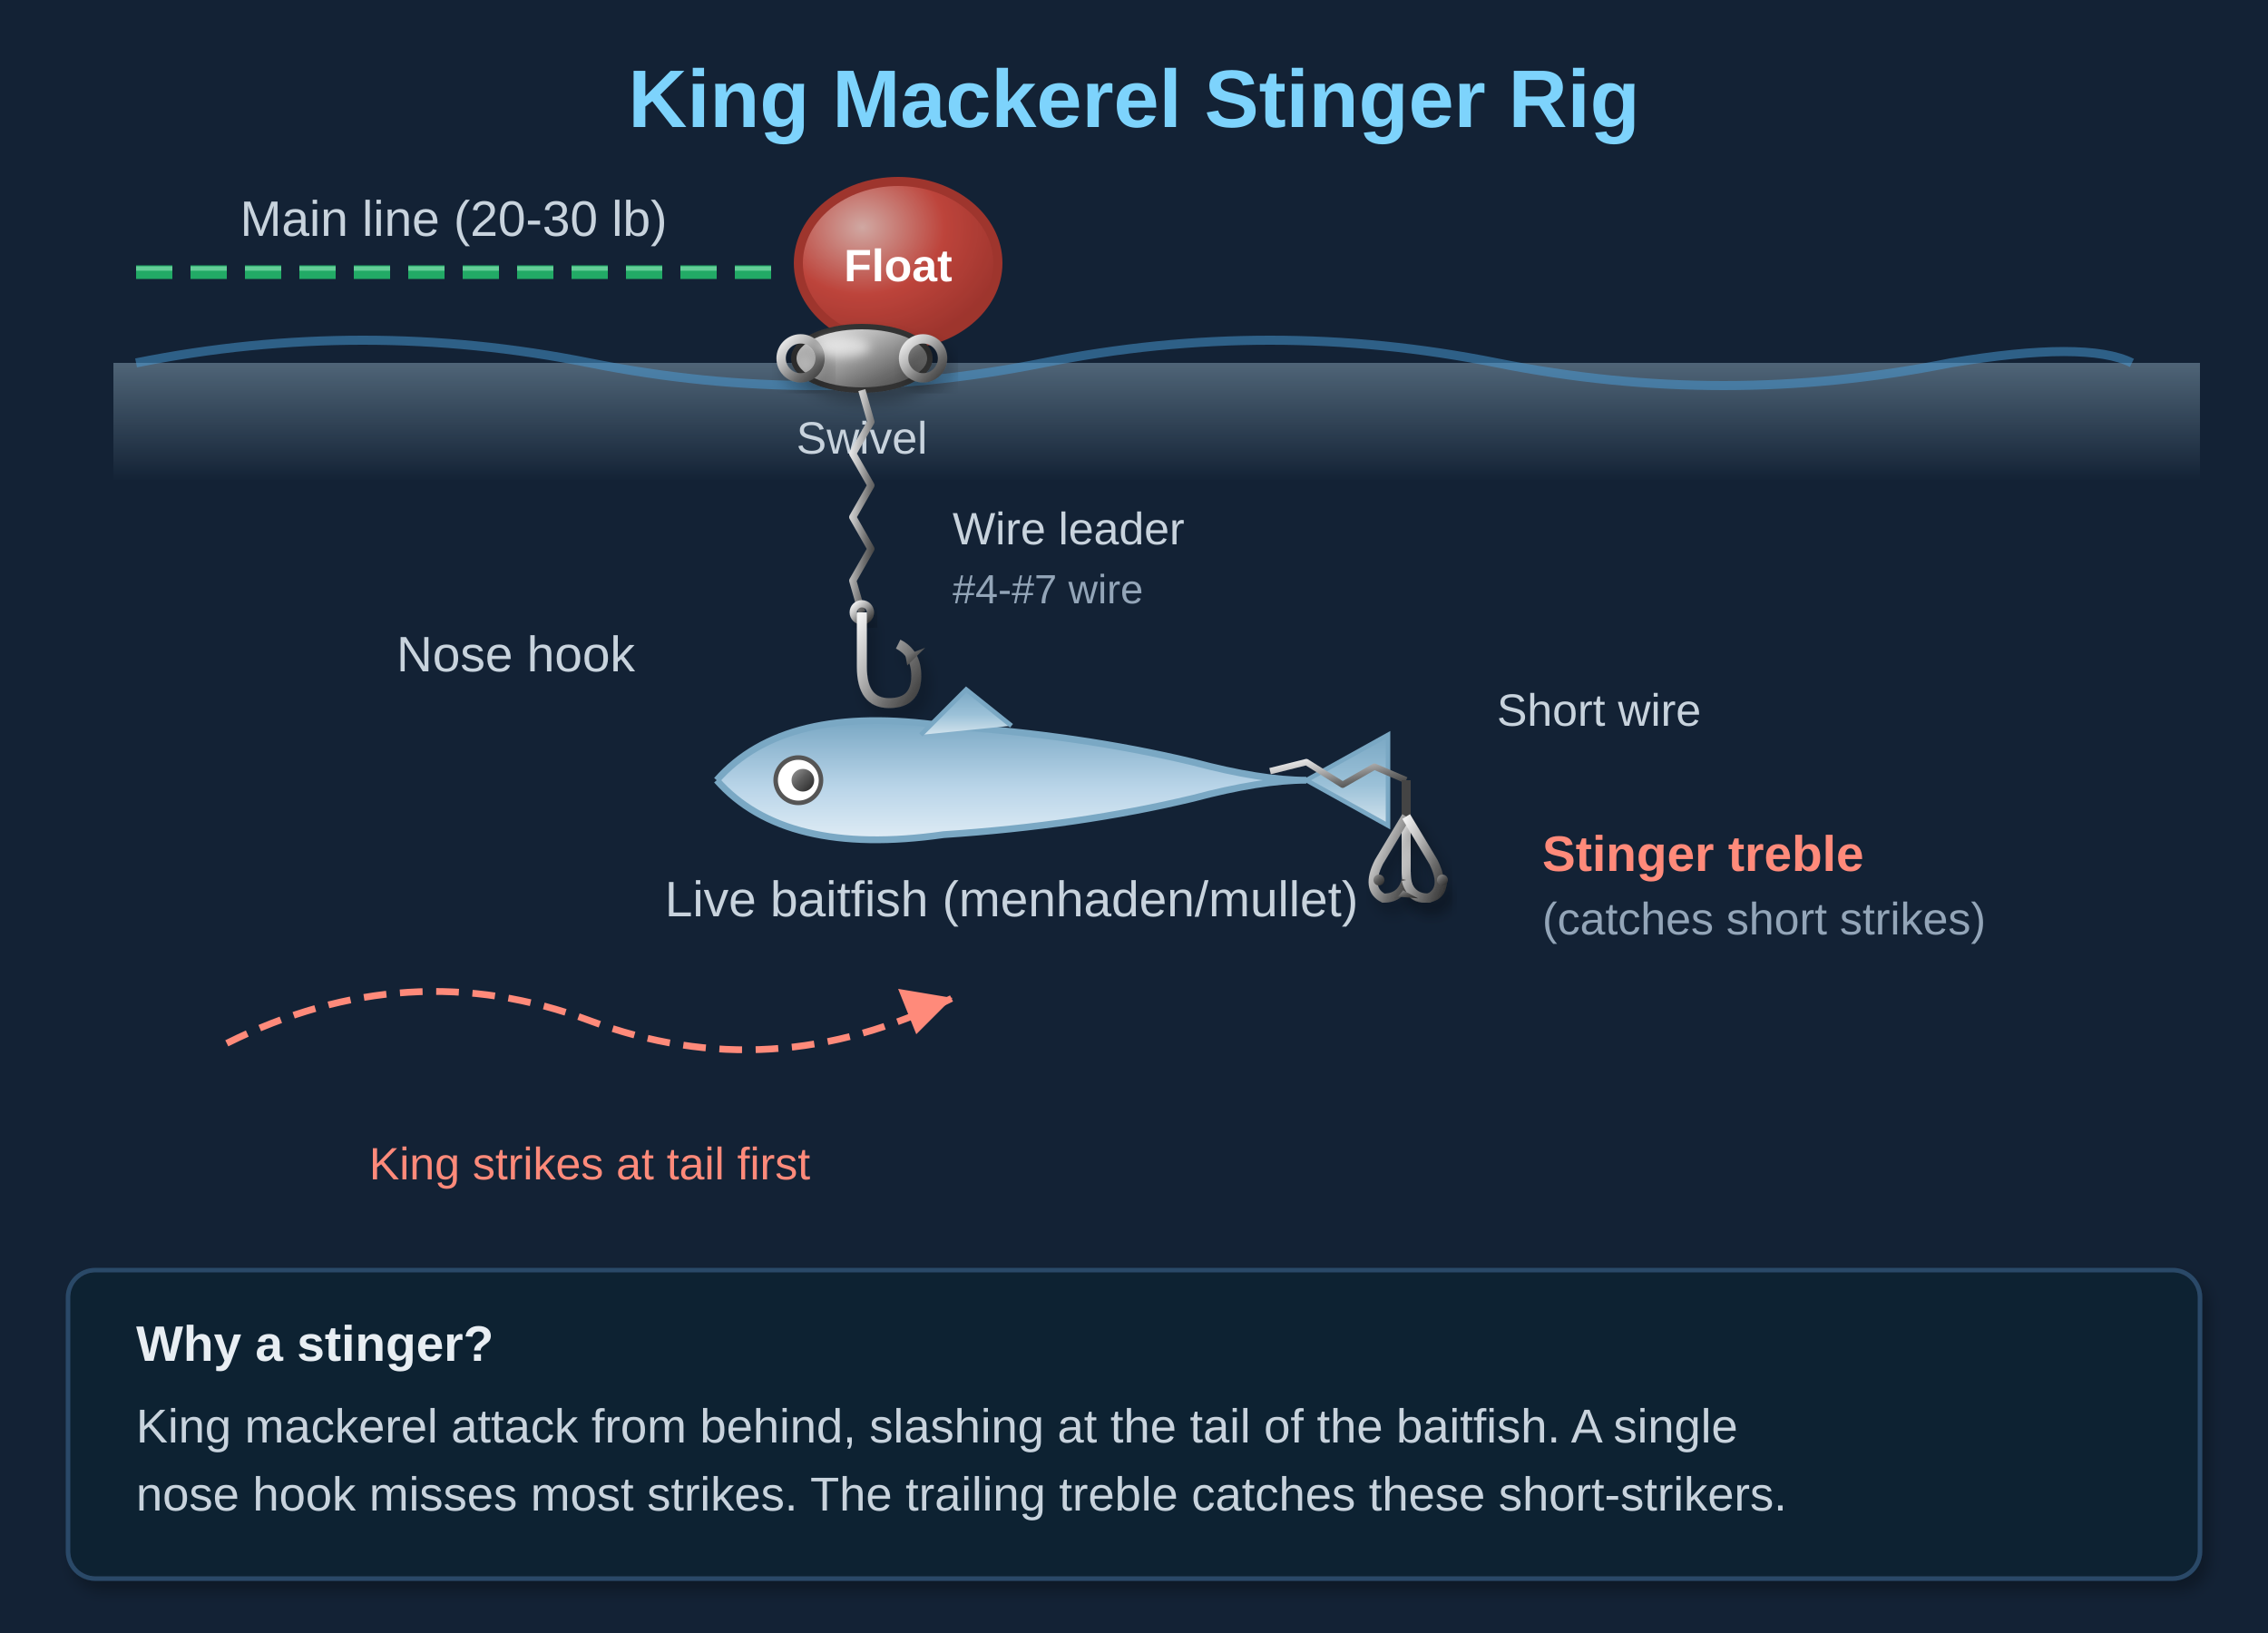
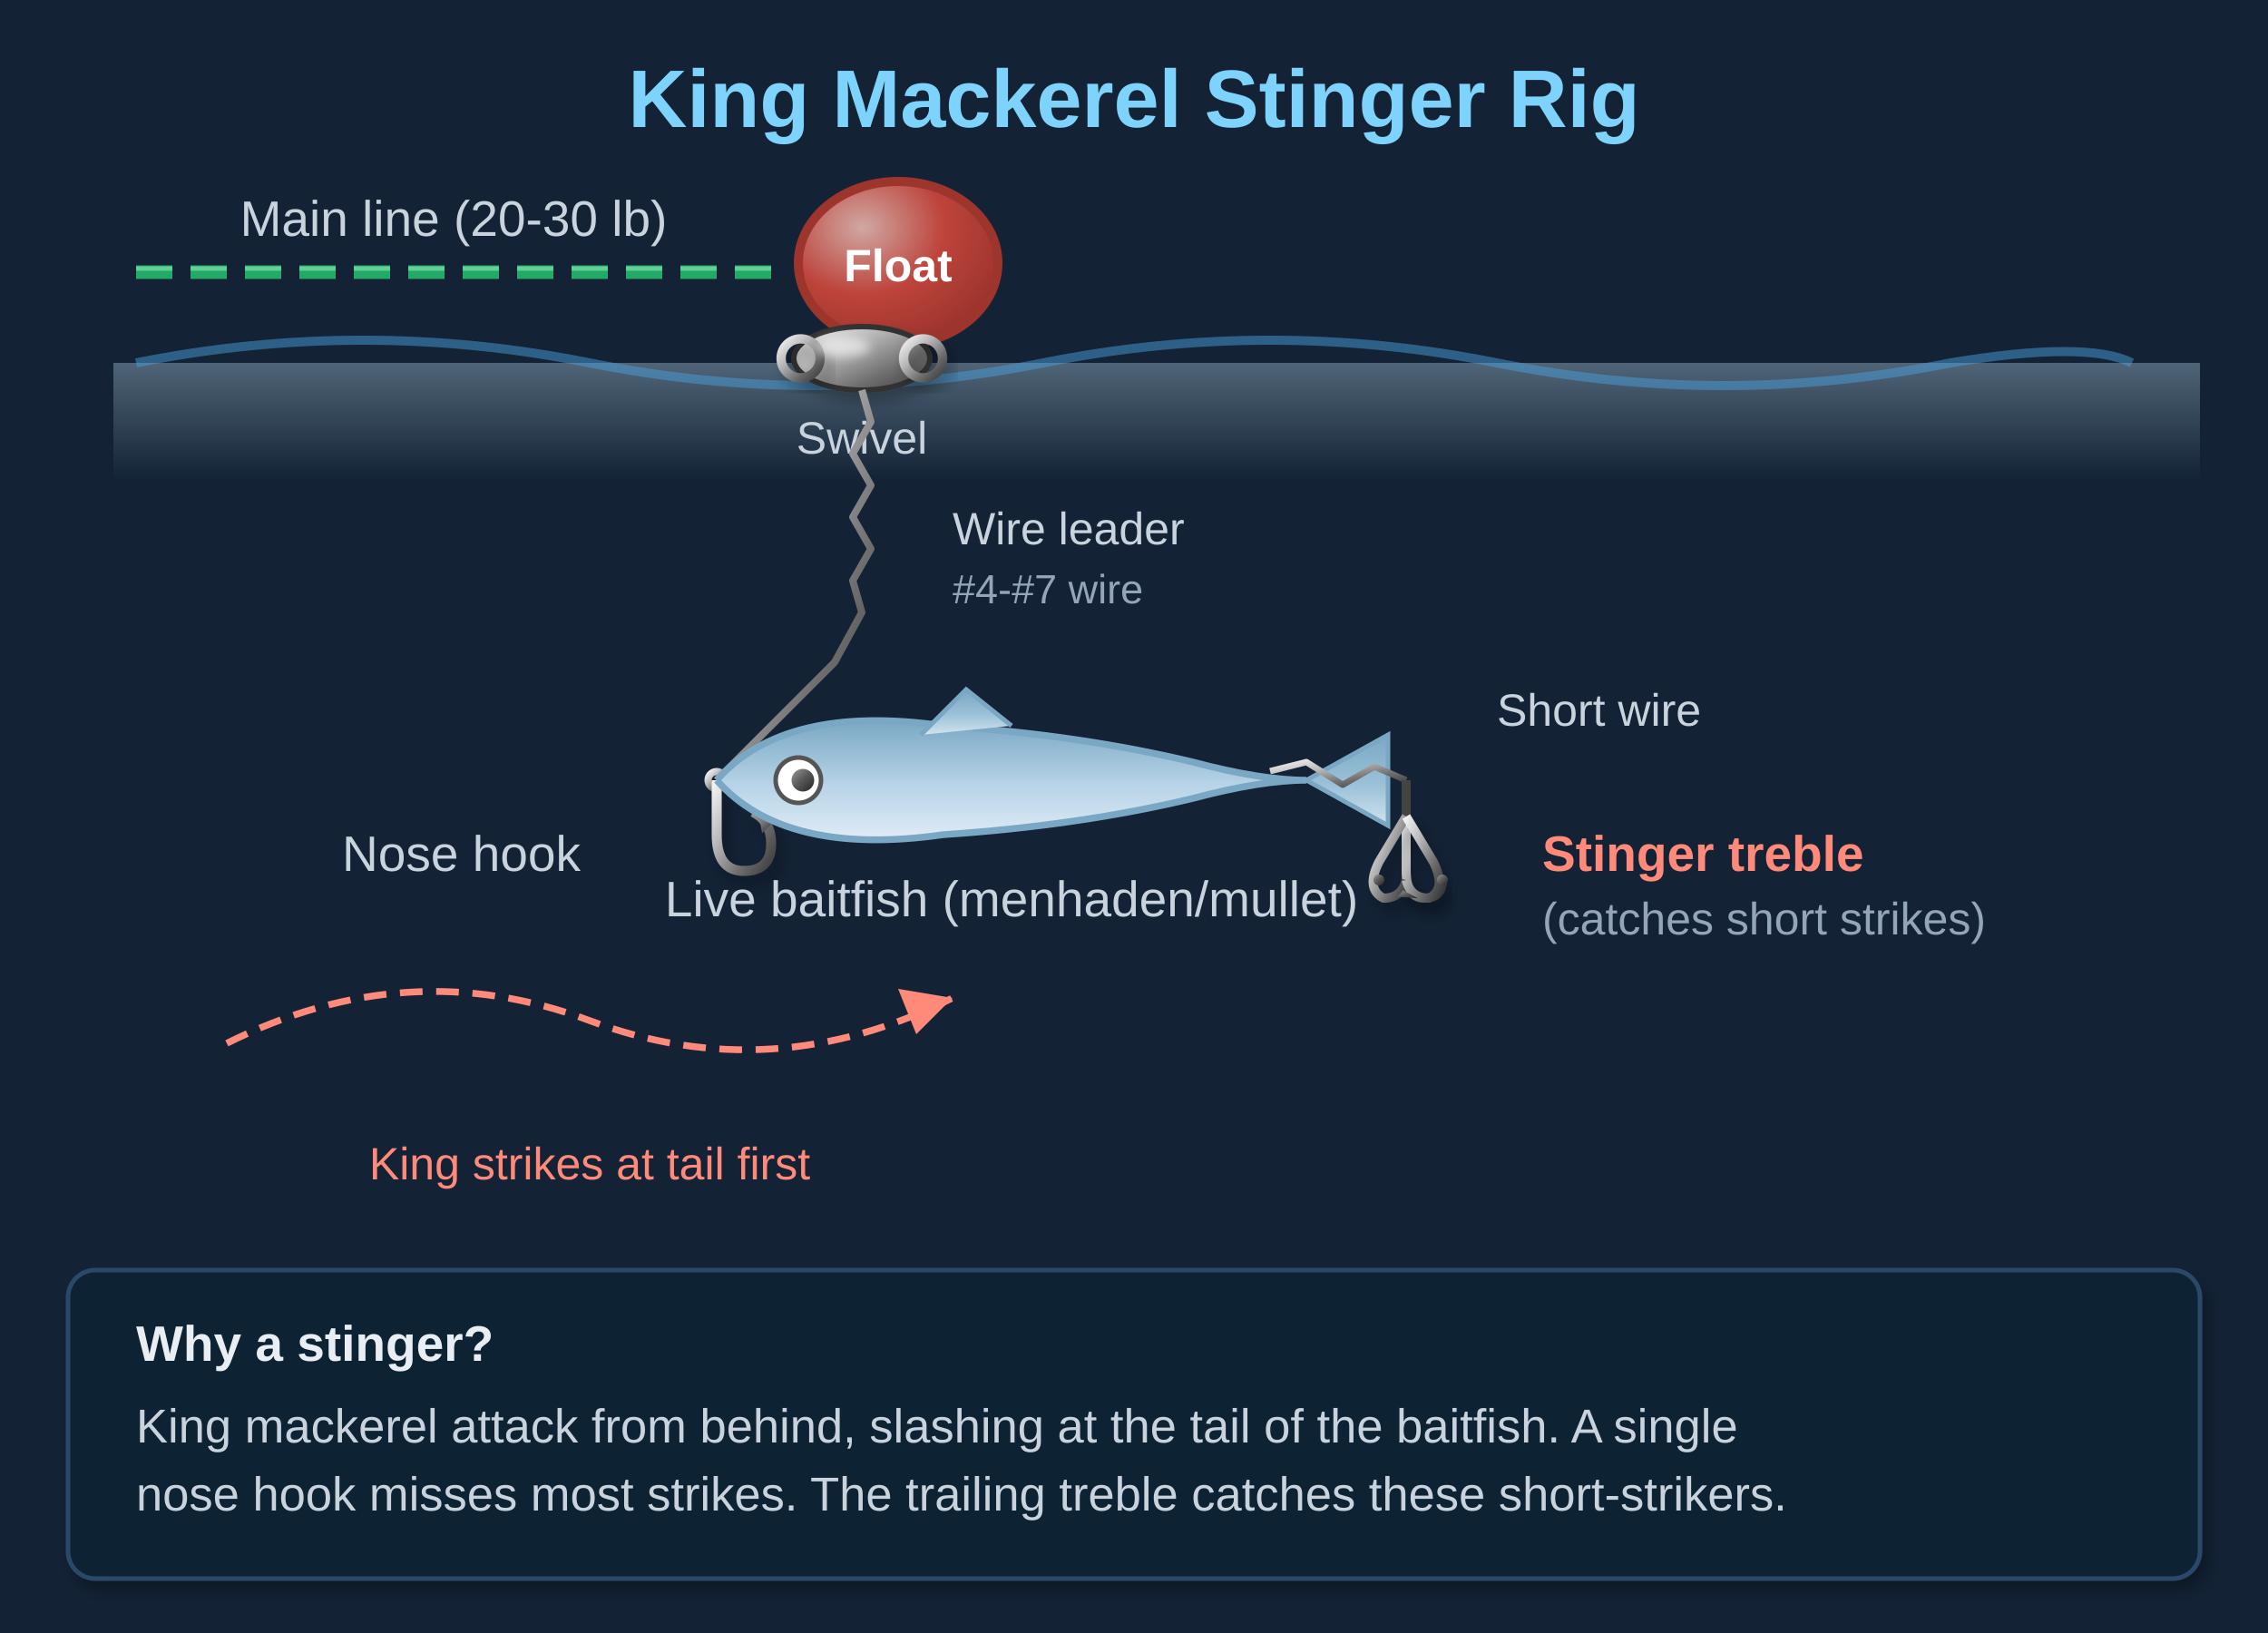
<svg xmlns="http://www.w3.org/2000/svg" viewBox="0 0 500 360" font-family="Arial, sans-serif">
  <rect x="0" y="0" width="500" height="360" fill="#132235" />
  <defs>
    <linearGradient id="waterTint" x1="0" y1="0" x2="0" y2="1">
      <stop offset="0%" stop-color="#bfe0f2" stop-opacity="0.35" />
      <stop offset="100%" stop-color="#bfe0f2" stop-opacity="0" />
    </linearGradient>
  </defs>
  <defs>
    <linearGradient id="fishGrad_b8d4e8" x1="0%" y1="0%" x2="0%" y2="100%">
      <stop offset="0%" stop-color="#7aa8c4" />
      <stop offset="55%" stop-color="#b8d4e8" />
      <stop offset="100%" stop-color="#dfecf5" />
    </linearGradient>
    <linearGradient id="fishGrad_9bc1d8" x1="0%" y1="0%" x2="0%" y2="100%">
      <stop offset="0%" stop-color="#7aa8c4" />
      <stop offset="55%" stop-color="#9bc1d8" />
      <stop offset="100%" stop-color="#d2e3ed" />
    </linearGradient>
    <radialGradient id="beadGrad_e74c3c" cx="32%" cy="28%" r="75%">
      <stop offset="0%" stop-color="#ffc9bd" />
      <stop offset="55%" stop-color="#e74c3c" />
      <stop offset="100%" stop-color="#c0392b" />
    </radialGradient>
  </defs>
  <defs>
    <radialGradient id="baitGrad" cx="35%" cy="30%" r="75%">
      <stop offset="0%" stop-color="#ffe4c4" />
      <stop offset="45%" stop-color="#e8b48a" />
      <stop offset="100%" stop-color="#b5794a" />
    </radialGradient>
    <filter id="glossBlur" x="-60%" y="-60%" width="220%" height="220%">
      <feGaussianBlur stdDeviation="1.1" />
    </filter>
  </defs>
  <defs>
    <linearGradient id="steelGrad" x1="0%" y1="0%" x2="100%" y2="100%">
      <stop offset="0%" stop-color="#f2f2f2" />
      <stop offset="35%" stop-color="#b8b8b8" />
      <stop offset="70%" stop-color="#6e6e6e" />
      <stop offset="100%" stop-color="#3d3d3d" />
    </linearGradient>
    <linearGradient id="steelGradDark" x1="0%" y1="0%" x2="100%" y2="100%">
      <stop offset="0%" stop-color="#9a9a9a" />
      <stop offset="45%" stop-color="#5c5c5c" />
      <stop offset="100%" stop-color="#242424" />
    </linearGradient>
    <radialGradient id="leadGrad" cx="32%" cy="30%" r="75%">
      <stop offset="0%" stop-color="#e2e2e2" />
      <stop offset="35%" stop-color="#9a9a9a" />
      <stop offset="75%" stop-color="#5c5c5c" />
      <stop offset="100%" stop-color="#333333" />
    </radialGradient>
    <filter id="softShadow" x="-40%" y="-40%" width="180%" height="180%">
      <feDropShadow dx="1.4" dy="2.2" stdDeviation="1.6" flood-color="#000000" flood-opacity="0.28" />
    </filter>
  </defs>
  <text x="250" y="28" text-anchor="middle" font-size="18" font-weight="bold" fill="#7DD3FC">King Mackerel Stinger Rig</text>
  <rect x="25" y="80" width="460" height="26" fill="url(#waterTint)" />
  <path d="M30 80 Q80 70 130 80 Q180 90 230 80 Q280 70 330 80 Q380 90 430 80 Q460 75 470 80" fill="none" stroke="#4a9eda" stroke-width="2" opacity="0.5" />
  <line x1="30" y1="60" x2="170" y2="60" stroke="#2a6" stroke-width="3" stroke-dasharray="8,4" />
  <line x1="30" y1="59.2" x2="170" y2="59.2" stroke="#8fe6b8" stroke-width="0.96" stroke-dasharray="8,4" opacity="0.6" />
  <text x="100" y="52" text-anchor="middle" font-size="11" fill="#c8d3dd">Main line (20-30 lb)</text>
  <g transform="translate(180, 40)">
    <ellipse cx="18" cy="18" rx="22" ry="18" fill="url(#beadGrad_e74c3c)" stroke="#c0392b" stroke-width="2" opacity="0.8" />
    <text x="18" y="22" text-anchor="middle" font-size="10" fill="#fff" font-weight="bold">Float</text>
  </g>
  <ellipse cx="190.0" cy="79.0" rx="15.0" ry="7.0" fill="url(#steelGrad)" stroke="#333333" stroke-width="1.2" filter="url(#softShadow)" />
  <circle cx="176.5" cy="79.0" r="4.3" fill="none" stroke="url(#steelGrad)" stroke-width="2.06" filter="url(#softShadow)" />
  <circle cx="203.5" cy="79.0" r="4.3" fill="none" stroke="url(#steelGrad)" stroke-width="2.06" filter="url(#softShadow)" />
  <ellipse cx="185.8" cy="76.5" rx="6.0" ry="2.2" fill="#ffffff" opacity="0.55" filter="url(#glossBlur)" />
  <text x="190" y="100" text-anchor="middle" font-size="10" fill="#c8d3dd">Swivel</text>
-   <path d="M190 86 L192 93 L188 100 L192 107 L188 114 L192 121 L188 128 L190 135" fill="none" stroke="url(#steelGrad)" stroke-width="1.6" stroke-linejoin="round" />
+   <path d="M190 86 L192 93 L188 100 L192 107 L188 114 L192 121 L188 128 L190 135 L184 146 L170 160 L158 172" fill="none" stroke="url(#steelGrad)" stroke-width="1.6" stroke-linejoin="round" />
  <text x="210" y="120" font-size="10" fill="#c8d3dd">Wire leader</text>
  <text x="210" y="133" font-size="9" fill="#93a5b8">#4-#7 wire</text>
-   <g transform="translate(180, 135)">
+   <g transform="translate(148, 172)">
    <circle cx="10" cy="0" r="1.9" fill="none" stroke="url(#steelGrad)" stroke-width="1.6" filter="url(#softShadow)" />
    <path d="M10 0 L10 12 Q10 20 16 20 Q22 20 22 14 Q22 9 18 7" fill="none" stroke="url(#steelGrad)" stroke-width="2.2" filter="url(#softShadow)" />
    <path d="M19.61 9.48 L23.97 7.80 L20.01 11.70 Z" fill="url(#steelGradDark)" />
  </g>
-   <text x="140" y="148" text-anchor="end" font-size="11" fill="#c8d3dd">Nose hook</text>
+   <text x="128" y="192" text-anchor="end" font-size="11" fill="#c8d3dd">Nose hook</text>
  <g transform="translate(158, 150)">
    <path d="M0 22 Q15 5 50 10 Q80 12 105 18 Q120 22 130 22 Q120 22 105 26 Q80 32 50 34 Q15 39 0 22" fill="url(#fishGrad_b8d4e8)" stroke="#7aa8c4" stroke-width="1.5" />
    <circle cx="18" cy="22" r="5" fill="#fff" stroke="#555" stroke-width="1" />
    <circle cx="19" cy="22" r="2.5" fill="url(#steelGradDark)" />
    <path d="M130 22 L148 12 L148 32 Z" fill="url(#fishGrad_9bc1d8)" stroke="#7aa8c4" stroke-width="1" />
    <path d="M45 12 L55 2 L65 10" fill="url(#fishGrad_9bc1d8)" stroke="#7aa8c4" stroke-width="1" />
    <text x="65" y="52" text-anchor="middle" font-size="11" fill="#c8d3dd">Live baitfish (menhaden/mullet)</text>
  </g>
  <path d="M280 170 L288 168 L296 173 L303 169 L310 172" fill="none" stroke="url(#steelGrad)" stroke-width="1.4" stroke-linejoin="round" />
  <text x="330" y="160" font-size="10" fill="#c8d3dd">Short wire</text>
  <g transform="translate(302, 172)">
    <line x1="8" y1="0" x2="8" y2="8" stroke="#444" stroke-width="2" />
    <path d="M8 8 L8 20 Q8 26 12 26 Q16 26 16 22" fill="none" stroke="url(#steelGrad)" stroke-width="2" filter="url(#softShadow)" />
    <path d="M8 8 L2 18 Q-1 24 3 26 Q7 26 8 22" fill="none" stroke="url(#steelGrad)" stroke-width="2" filter="url(#softShadow)" />
    <path d="M8 8 L14 18 Q17 24 13 26 Q9 26 8 22" fill="none" stroke="url(#steelGrad)" stroke-width="2" filter="url(#softShadow)" />
    <path d="M7.33 24.27 L10.62 26.05 L6.20 25.67 Z" fill="url(#steelGradDark)" />
    <circle cx="2" cy="22" r="1.2" fill="url(#steelGradDark)" />
    <circle cx="16" cy="22" r="1.2" fill="url(#steelGradDark)" />
  </g>
  <text x="340" y="192" font-size="11" fill="#ff8a7a" font-weight="bold">Stinger treble</text>
  <text x="340" y="206" font-size="10" fill="#93a5b8">(catches short strikes)</text>
  <g transform="translate(50, 210)">
    <path d="M0 20 Q40 0 80 15 Q120 30 160 10" fill="none" stroke="#ff8a7a" stroke-width="1.5" stroke-dasharray="5,3" />
    <polygon points="160,10 148,8 152,18" fill="#ff8a7a" />
    <text x="80" y="50" text-anchor="middle" font-size="10" fill="#ff8a7a">King strikes at tail first</text>
  </g>
  <rect x="15" y="280" width="470" height="68" rx="6" fill="#0f2032" stroke="#2c4a68" stroke-width="1" filter="url(#softShadow)" />
  <text x="30" y="300" font-size="11" fill="#e8eef3" font-weight="bold">Why a stinger?</text>
  <text x="30" y="318" font-size="10.5" fill="#c8d3dd">King mackerel attack from behind, slashing at the tail of the baitfish. A single</text>
  <text x="30" y="333" font-size="10.5" fill="#c8d3dd">nose hook misses most strikes. The trailing treble catches these short-strikers.</text>
</svg>
